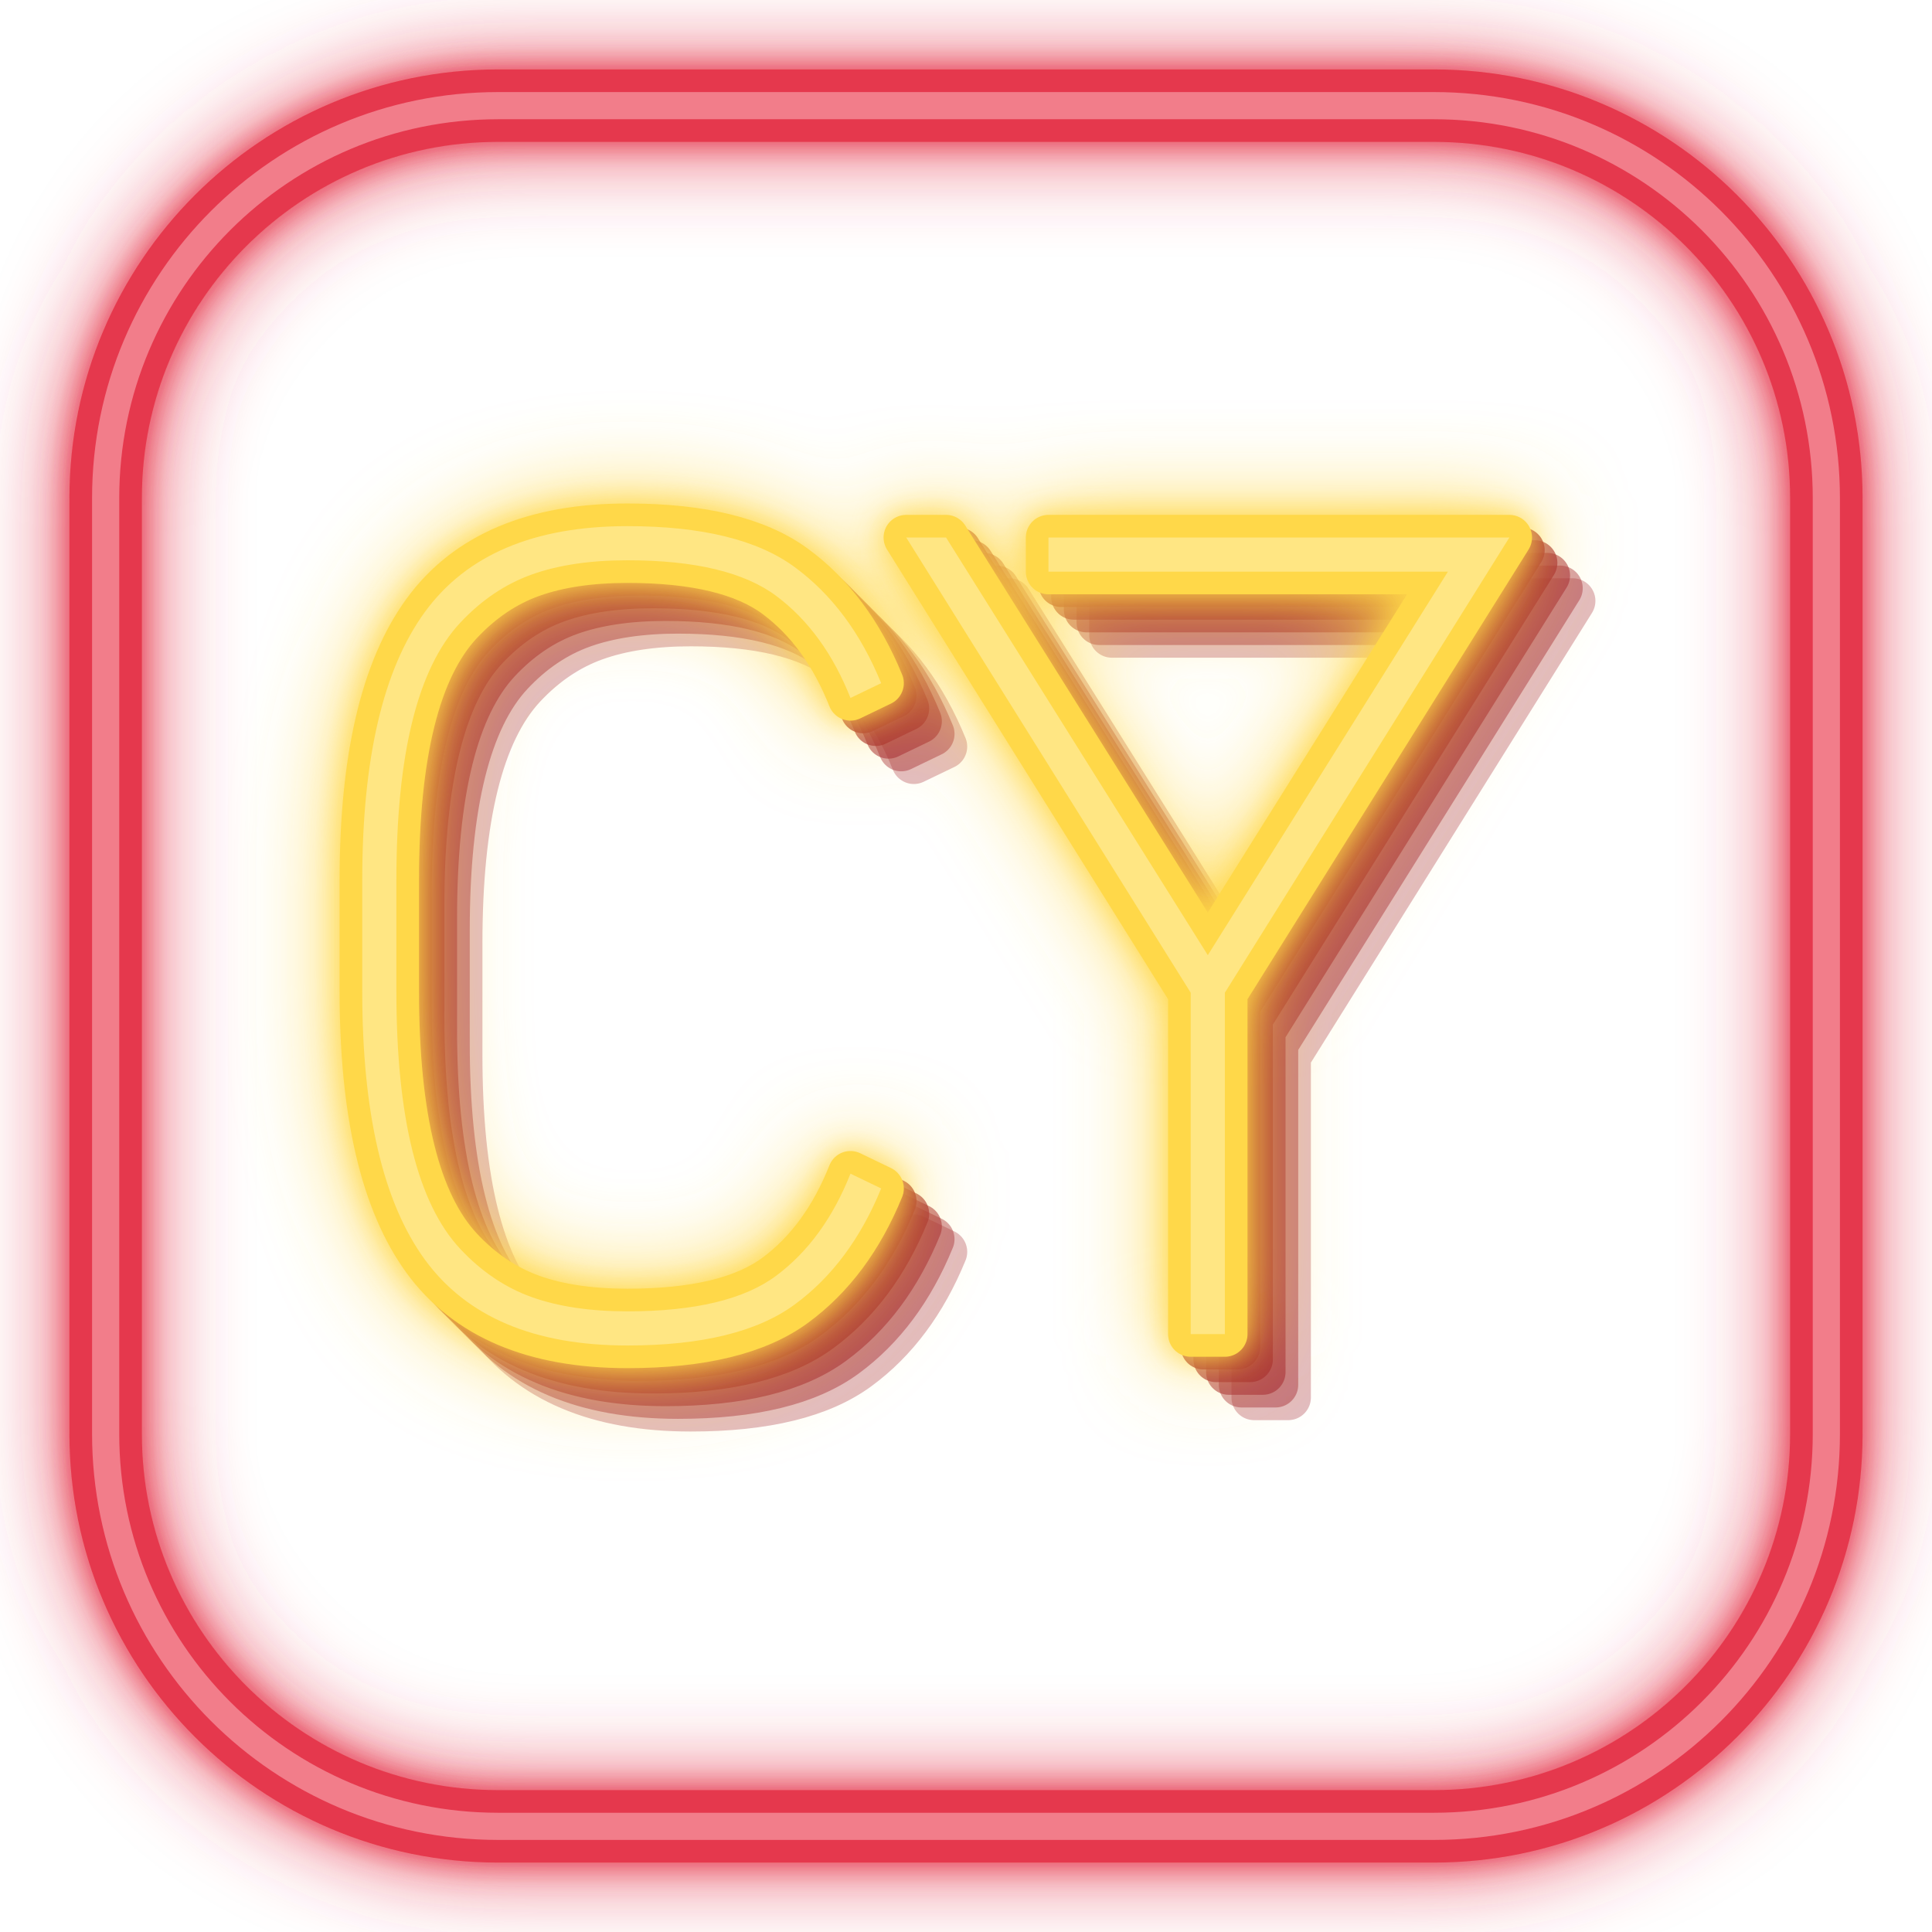
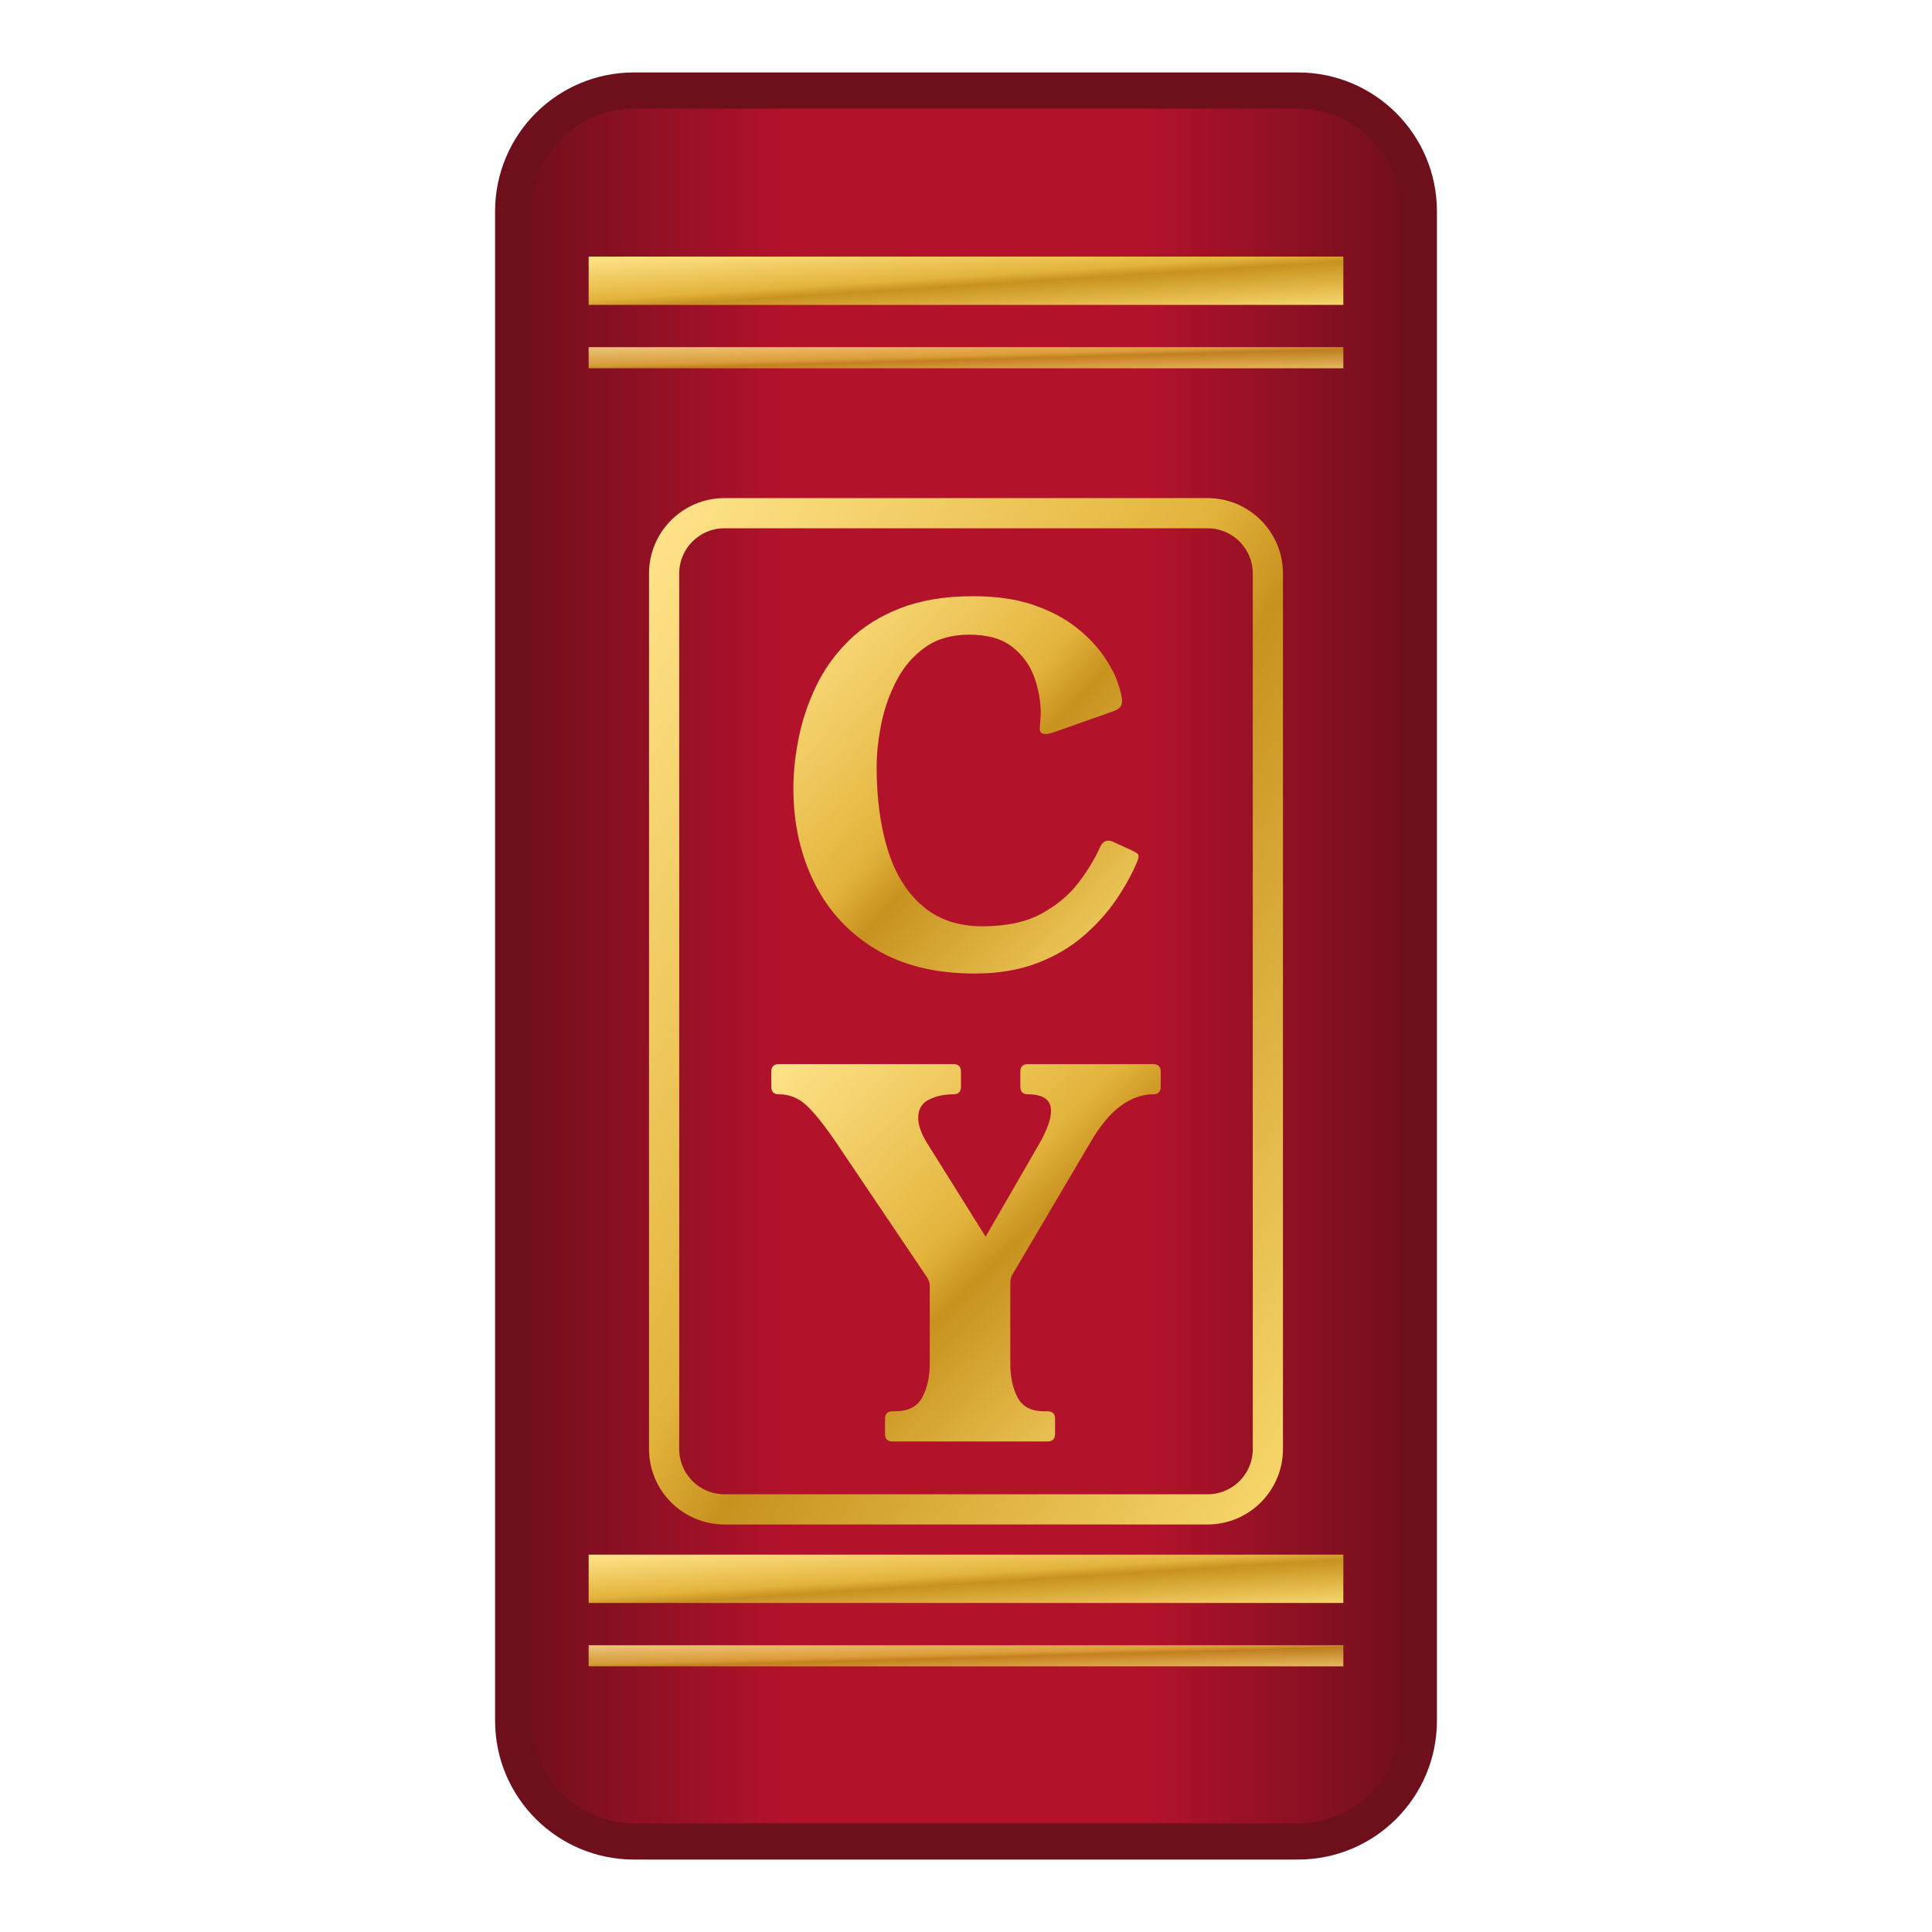
<svg xmlns="http://www.w3.org/2000/svg" viewBox="0 0 64 64" role="img" aria-label="CY">
  <defs>
-     <filter id="glow" x="-50%" y="-50%" width="200%" height="200%">
-       <feGaussianBlur in="SourceGraphic" stdDeviation="1.6" result="wide" />
-       <feGaussianBlur in="SourceGraphic" stdDeviation="0.5" result="near" />
-       <feMerge>
-         <feMergeNode in="wide" />
-         <feMergeNode in="near" />
-         <feMergeNode in="SourceGraphic" />
-       </feMerge>
-     </filter>
+     <linearGradient id="foil" x1="0" y1="0" x2="1" y2="1">
+       <stop offset="0" stop-color="#FFE38A" />
+       <stop offset=".45" stop-color="#E3B43C" />
+       <stop offset=".55" stop-color="#C8921E" />
+       <stop offset="1" stop-color="#F7D66A" />
+     </linearGradient>
+     <linearGradient id="lea" x1="0" y1="0" x2="1" y2="0">
+       <stop offset="0" stop-color="#6E0F1C" />
+       <stop offset=".3" stop-color="#B3122B" />
+       <stop offset=".7" stop-color="#B3122B" />
+       <stop offset="1" stop-color="#6E0F1C" />
+     </linearGradient>
  </defs>
-   <g filter="url(#glow)">
-     <rect x="3.5" y="3.5" width="57" height="57" rx="13" fill="none" stroke="#E5394D" stroke-width="2.4" />
-   </g>
-   <rect x="3.5" y="3.5" width="57" height="57" rx="13" fill="none" stroke="#FFC2C9" stroke-opacity=".5" stroke-width="0.9" />
-   <g transform="translate(-1 -1)">
-     <path d="M30.19 40.369Q29.173 42.857 27.325 44.214Q25.478 45.571 21.784 45.571Q17.147 45.571 15.073 42.725Q13.0 39.879 13.0 33.847V30.153Q13.0 24.121 15.073 21.275Q17.147 18.429 21.784 18.429Q25.478 18.429 27.325 19.786Q29.173 21.143 30.19 23.631L29.173 24.121Q28.306 21.935 26.722 20.747Q25.139 19.56 21.784 19.56Q19.937 19.56 18.617 20.031Q17.298 20.502 16.242 21.633Q15.187 22.764 14.659 24.894Q14.131 27.024 14.131 30.153V33.847Q14.131 36.976 14.659 39.106Q15.187 41.236 16.242 42.367Q17.298 43.498 18.617 43.969Q19.937 44.44 21.784 44.44Q25.139 44.44 26.722 43.253Q28.306 42.065 29.173 39.879ZM35.732 18.806H51.0L41.575 33.885V45.194H40.444V33.885L31.02 18.806H32.339L41.01 32.641L48.964 19.937H35.732Z" fill="#9E1B2C" stroke="#9E1B2C" stroke-width="1.5" stroke-linejoin="round" opacity="0.30" transform="translate(2.10 2.10)" />
-     <path d="M30.19 40.369Q29.173 42.857 27.325 44.214Q25.478 45.571 21.784 45.571Q17.147 45.571 15.073 42.725Q13.0 39.879 13.0 33.847V30.153Q13.0 24.121 15.073 21.275Q17.147 18.429 21.784 18.429Q25.478 18.429 27.325 19.786Q29.173 21.143 30.19 23.631L29.173 24.121Q28.306 21.935 26.722 20.747Q25.139 19.56 21.784 19.56Q19.937 19.56 18.617 20.031Q17.298 20.502 16.242 21.633Q15.187 22.764 14.659 24.894Q14.131 27.024 14.131 30.153V33.847Q14.131 36.976 14.659 39.106Q15.187 41.236 16.242 42.367Q17.298 43.498 18.617 43.969Q19.937 44.44 21.784 44.44Q25.139 44.44 26.722 43.253Q28.306 42.065 29.173 39.879ZM35.732 18.806H51.0L41.575 33.885V45.194H40.444V33.885L31.02 18.806H32.339L41.01 32.641L48.964 19.937H35.732Z" fill="#9E1B2C" stroke="#9E1B2C" stroke-width="1.5" stroke-linejoin="round" opacity="0.42" transform="translate(1.68 1.68)" />
-     <path d="M30.19 40.369Q29.173 42.857 27.325 44.214Q25.478 45.571 21.784 45.571Q17.147 45.571 15.073 42.725Q13.0 39.879 13.0 33.847V30.153Q13.0 24.121 15.073 21.275Q17.147 18.429 21.784 18.429Q25.478 18.429 27.325 19.786Q29.173 21.143 30.19 23.631L29.173 24.121Q28.306 21.935 26.722 20.747Q25.139 19.56 21.784 19.56Q19.937 19.56 18.617 20.031Q17.298 20.502 16.242 21.633Q15.187 22.764 14.659 24.894Q14.131 27.024 14.131 30.153V33.847Q14.131 36.976 14.659 39.106Q15.187 41.236 16.242 42.367Q17.298 43.498 18.617 43.969Q19.937 44.44 21.784 44.44Q25.139 44.44 26.722 43.253Q28.306 42.065 29.173 39.879ZM35.732 18.806H51.0L41.575 33.885V45.194H40.444V33.885L31.02 18.806H32.339L41.01 32.641L48.964 19.937H35.732Z" fill="#9E1B2C" stroke="#9E1B2C" stroke-width="1.5" stroke-linejoin="round" opacity="0.54" transform="translate(1.26 1.26)" />
-     <path d="M30.19 40.369Q29.173 42.857 27.325 44.214Q25.478 45.571 21.784 45.571Q17.147 45.571 15.073 42.725Q13.0 39.879 13.0 33.847V30.153Q13.0 24.121 15.073 21.275Q17.147 18.429 21.784 18.429Q25.478 18.429 27.325 19.786Q29.173 21.143 30.19 23.631L29.173 24.121Q28.306 21.935 26.722 20.747Q25.139 19.56 21.784 19.56Q19.937 19.56 18.617 20.031Q17.298 20.502 16.242 21.633Q15.187 22.764 14.659 24.894Q14.131 27.024 14.131 30.153V33.847Q14.131 36.976 14.659 39.106Q15.187 41.236 16.242 42.367Q17.298 43.498 18.617 43.969Q19.937 44.44 21.784 44.44Q25.139 44.44 26.722 43.253Q28.306 42.065 29.173 39.879ZM35.732 18.806H51.0L41.575 33.885V45.194H40.444V33.885L31.02 18.806H32.339L41.01 32.641L48.964 19.937H35.732Z" fill="#9E1B2C" stroke="#9E1B2C" stroke-width="1.5" stroke-linejoin="round" opacity="0.66" transform="translate(0.84 0.84)" />
-     <path d="M30.19 40.369Q29.173 42.857 27.325 44.214Q25.478 45.571 21.784 45.571Q17.147 45.571 15.073 42.725Q13.0 39.879 13.0 33.847V30.153Q13.0 24.121 15.073 21.275Q17.147 18.429 21.784 18.429Q25.478 18.429 27.325 19.786Q29.173 21.143 30.19 23.631L29.173 24.121Q28.306 21.935 26.722 20.747Q25.139 19.56 21.784 19.56Q19.937 19.56 18.617 20.031Q17.298 20.502 16.242 21.633Q15.187 22.764 14.659 24.894Q14.131 27.024 14.131 30.153V33.847Q14.131 36.976 14.659 39.106Q15.187 41.236 16.242 42.367Q17.298 43.498 18.617 43.969Q19.937 44.44 21.784 44.44Q25.139 44.44 26.722 43.253Q28.306 42.065 29.173 39.879ZM35.732 18.806H51.0L41.575 33.885V45.194H40.444V33.885L31.02 18.806H32.339L41.01 32.641L48.964 19.937H35.732Z" fill="#9E1B2C" stroke="#9E1B2C" stroke-width="1.5" stroke-linejoin="round" opacity="0.78" transform="translate(0.42 0.42)" />
-     <g filter="url(#glow)">
-       <path d="M30.19 40.369Q29.173 42.857 27.325 44.214Q25.478 45.571 21.784 45.571Q17.147 45.571 15.073 42.725Q13.0 39.879 13.0 33.847V30.153Q13.0 24.121 15.073 21.275Q17.147 18.429 21.784 18.429Q25.478 18.429 27.325 19.786Q29.173 21.143 30.19 23.631L29.173 24.121Q28.306 21.935 26.722 20.747Q25.139 19.56 21.784 19.56Q19.937 19.56 18.617 20.031Q17.298 20.502 16.242 21.633Q15.187 22.764 14.659 24.894Q14.131 27.024 14.131 30.153V33.847Q14.131 36.976 14.659 39.106Q15.187 41.236 16.242 42.367Q17.298 43.498 18.617 43.969Q19.937 44.44 21.784 44.44Q25.139 44.44 26.722 43.253Q28.306 42.065 29.173 39.879ZM35.732 18.806H51.0L41.575 33.885V45.194H40.444V33.885L31.02 18.806H32.339L41.01 32.641L48.964 19.937H35.732Z" fill="#FFD84A" stroke="#FFD84A" stroke-width="1.5" stroke-linejoin="round" />
-     </g>
-     <path d="M30.19 40.369Q29.173 42.857 27.325 44.214Q25.478 45.571 21.784 45.571Q17.147 45.571 15.073 42.725Q13.0 39.879 13.0 33.847V30.153Q13.0 24.121 15.073 21.275Q17.147 18.429 21.784 18.429Q25.478 18.429 27.325 19.786Q29.173 21.143 30.19 23.631L29.173 24.121Q28.306 21.935 26.722 20.747Q25.139 19.56 21.784 19.56Q19.937 19.56 18.617 20.031Q17.298 20.502 16.242 21.633Q15.187 22.764 14.659 24.894Q14.131 27.024 14.131 30.153V33.847Q14.131 36.976 14.659 39.106Q15.187 41.236 16.242 42.367Q17.298 43.498 18.617 43.969Q19.937 44.44 21.784 44.44Q25.139 44.44 26.722 43.253Q28.306 42.065 29.173 39.879ZM35.732 18.806H51.0L41.575 33.885V45.194H40.444V33.885L31.02 18.806H32.339L41.01 32.641L48.964 19.937H35.732Z" fill="#FFF6C9" opacity=".45" />
-   </g>
+   <rect x="17" y="3" width="30" height="58" rx="4" fill="url(#lea)" />
+   <rect x="17" y="3" width="30" height="58" rx="4" fill="none" stroke="#6E0F1C" stroke-width="1.2" />
+   <rect x="19.5" y="8.5" width="25" height="1.6" fill="url(#foil)" />
+   <rect x="19.5" y="11.5" width="25" height=".7" fill="url(#foil)" opacity=".85" />
+   <rect x="19.5" y="51.5" width="25" height="1.6" fill="url(#foil)" />
+   <rect x="19.5" y="54.5" width="25" height=".7" fill="url(#foil)" opacity=".85" />
+   <rect x="22" y="17" width="20" height="33" rx="2" fill="none" stroke="url(#foil)" stroke-width="1" />
+   <path d="M37.492 28.169Q37.589 28.218 37.653 28.258Q37.718 28.298 37.718 28.379Q37.718 28.411 37.685 28.508Q37.427 29.137 36.984 29.79Q36.54 30.444 35.887 31.008Q35.234 31.573 34.339 31.911Q33.444 32.25 32.282 32.25Q30.347 32.25 29.008 31.444Q27.669 30.637 26.976 29.242Q26.282 27.847 26.282 26.121Q26.282 25.315 26.46 24.435Q26.637 23.556 27.04 22.718Q27.444 21.879 28.129 21.21Q28.815 20.54 29.831 20.145Q30.847 19.75 32.234 19.75Q33.395 19.75 34.234 20.04Q35.073 20.331 35.637 20.774Q36.202 21.218 36.54 21.702Q36.879 22.185 37.024 22.605Q37.169 23.024 37.169 23.234Q37.169 23.46 36.895 23.556L34.927 24.25Q34.766 24.315 34.637 24.315Q34.444 24.315 34.444 24.153Q34.444 24.121 34.46 23.911Q34.476 23.702 34.476 23.621Q34.476 23.04 34.266 22.444Q34.056 21.847 33.54 21.435Q33.024 21.024 32.105 21.024Q31.234 21.024 30.645 21.444Q30.056 21.863 29.702 22.54Q29.347 23.218 29.194 23.976Q29.04 24.734 29.04 25.411Q29.04 26.976 29.411 28.161Q29.782 29.347 30.565 30.016Q31.347 30.685 32.54 30.685Q33.734 30.685 34.5 30.266Q35.266 29.847 35.726 29.242Q36.185 28.637 36.444 28.056Q36.54 27.847 36.718 27.847Q36.798 27.847 36.927 27.911Z" fill="url(#foil)" />
+   <path d="M38.2 35.25Q38.45 35.25 38.45 35.5V36.0Q38.45 36.25 38.2 36.25Q37.65 36.25 37.125 36.633Q36.6 37.017 36.117 37.85L33.55 42.2Q33.467 42.317 33.467 42.517V45.167Q33.467 45.833 33.708 46.292Q33.95 46.75 34.583 46.75H34.7Q34.95 46.75 34.95 47.0V47.5Q34.95 47.75 34.7 47.75H29.567Q29.317 47.75 29.317 47.5V47.0Q29.317 46.75 29.567 46.75H29.667Q30.3 46.75 30.55 46.292Q30.8 45.833 30.8 45.167V42.6Q30.8 42.45 30.7 42.3L27.7 37.85Q27.133 37.017 26.733 36.633Q26.333 36.25 25.8 36.25Q25.55 36.25 25.55 36.0V35.5Q25.55 35.25 25.8 35.25H31.583Q31.833 35.25 31.833 35.5V36.0Q31.833 36.25 31.583 36.25Q31.133 36.25 30.775 36.425Q30.417 36.6 30.417 37.033Q30.417 37.383 30.7 37.85L32.65 40.967L34.45 37.85Q34.817 37.183 34.817 36.8Q34.817 36.25 34.05 36.25Q33.8 36.25 33.8 36.0V35.5Q33.8 35.25 34.05 35.25Z" fill="url(#foil)" />
</svg>
